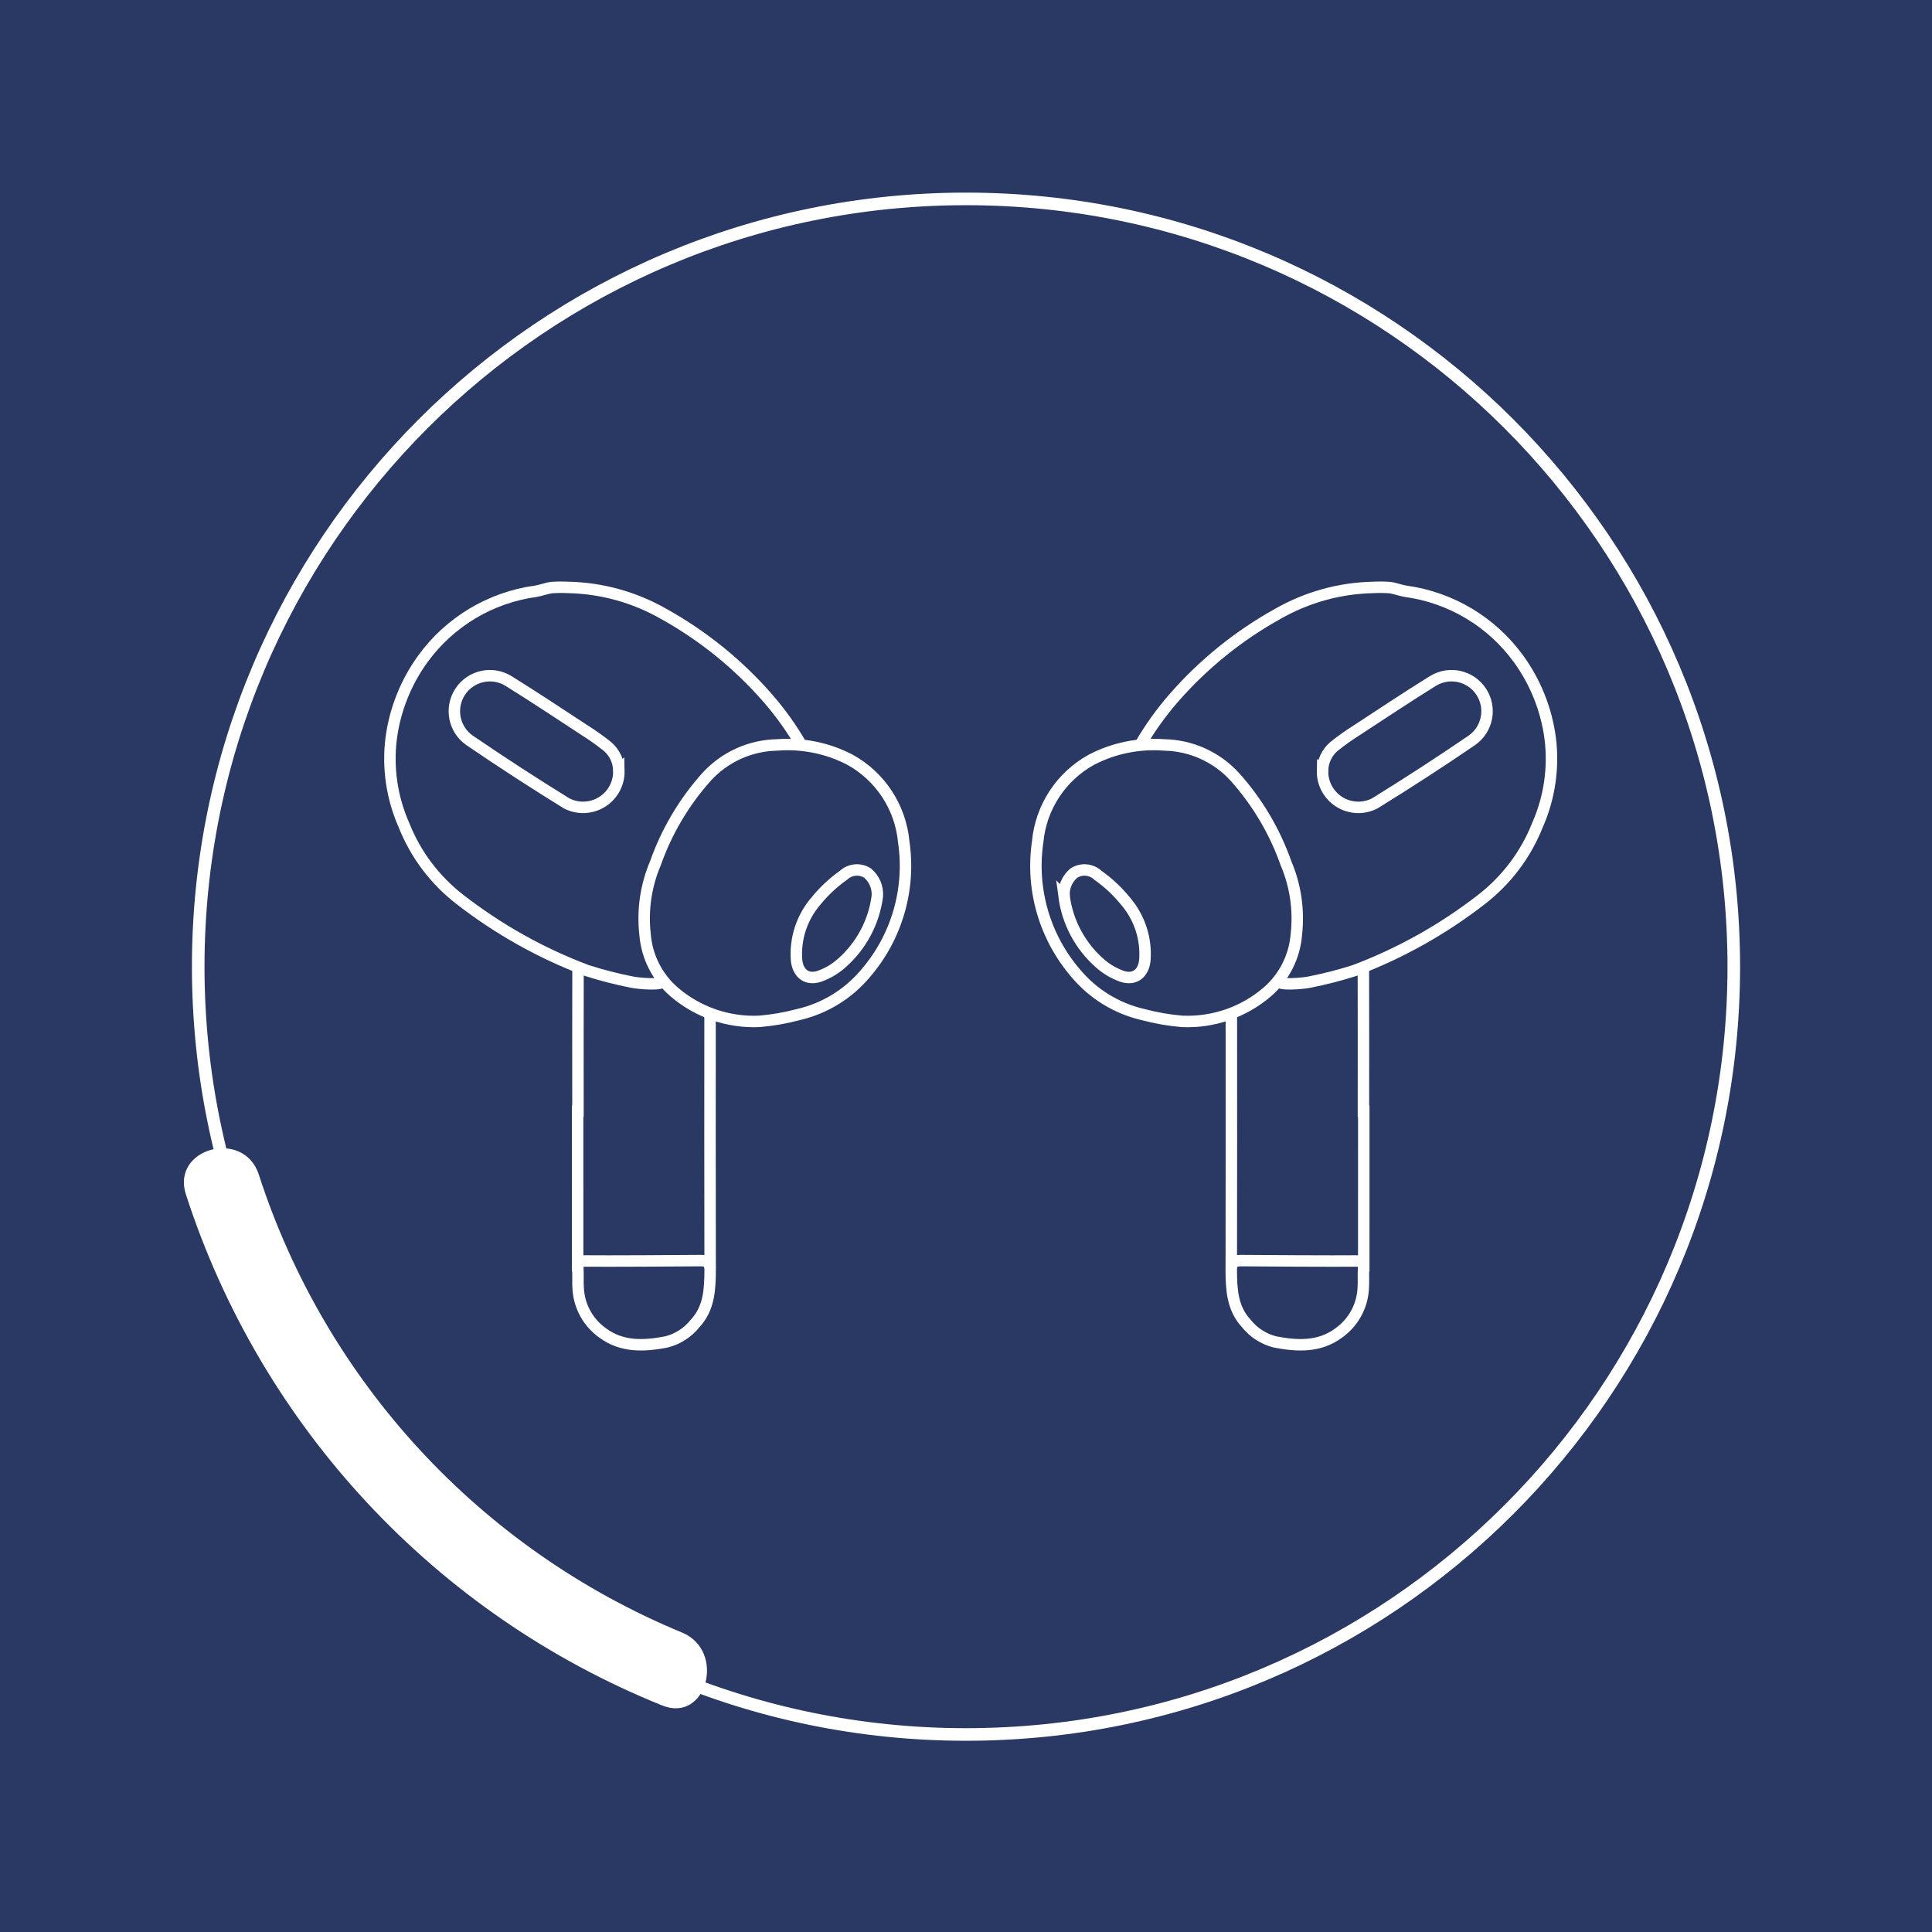
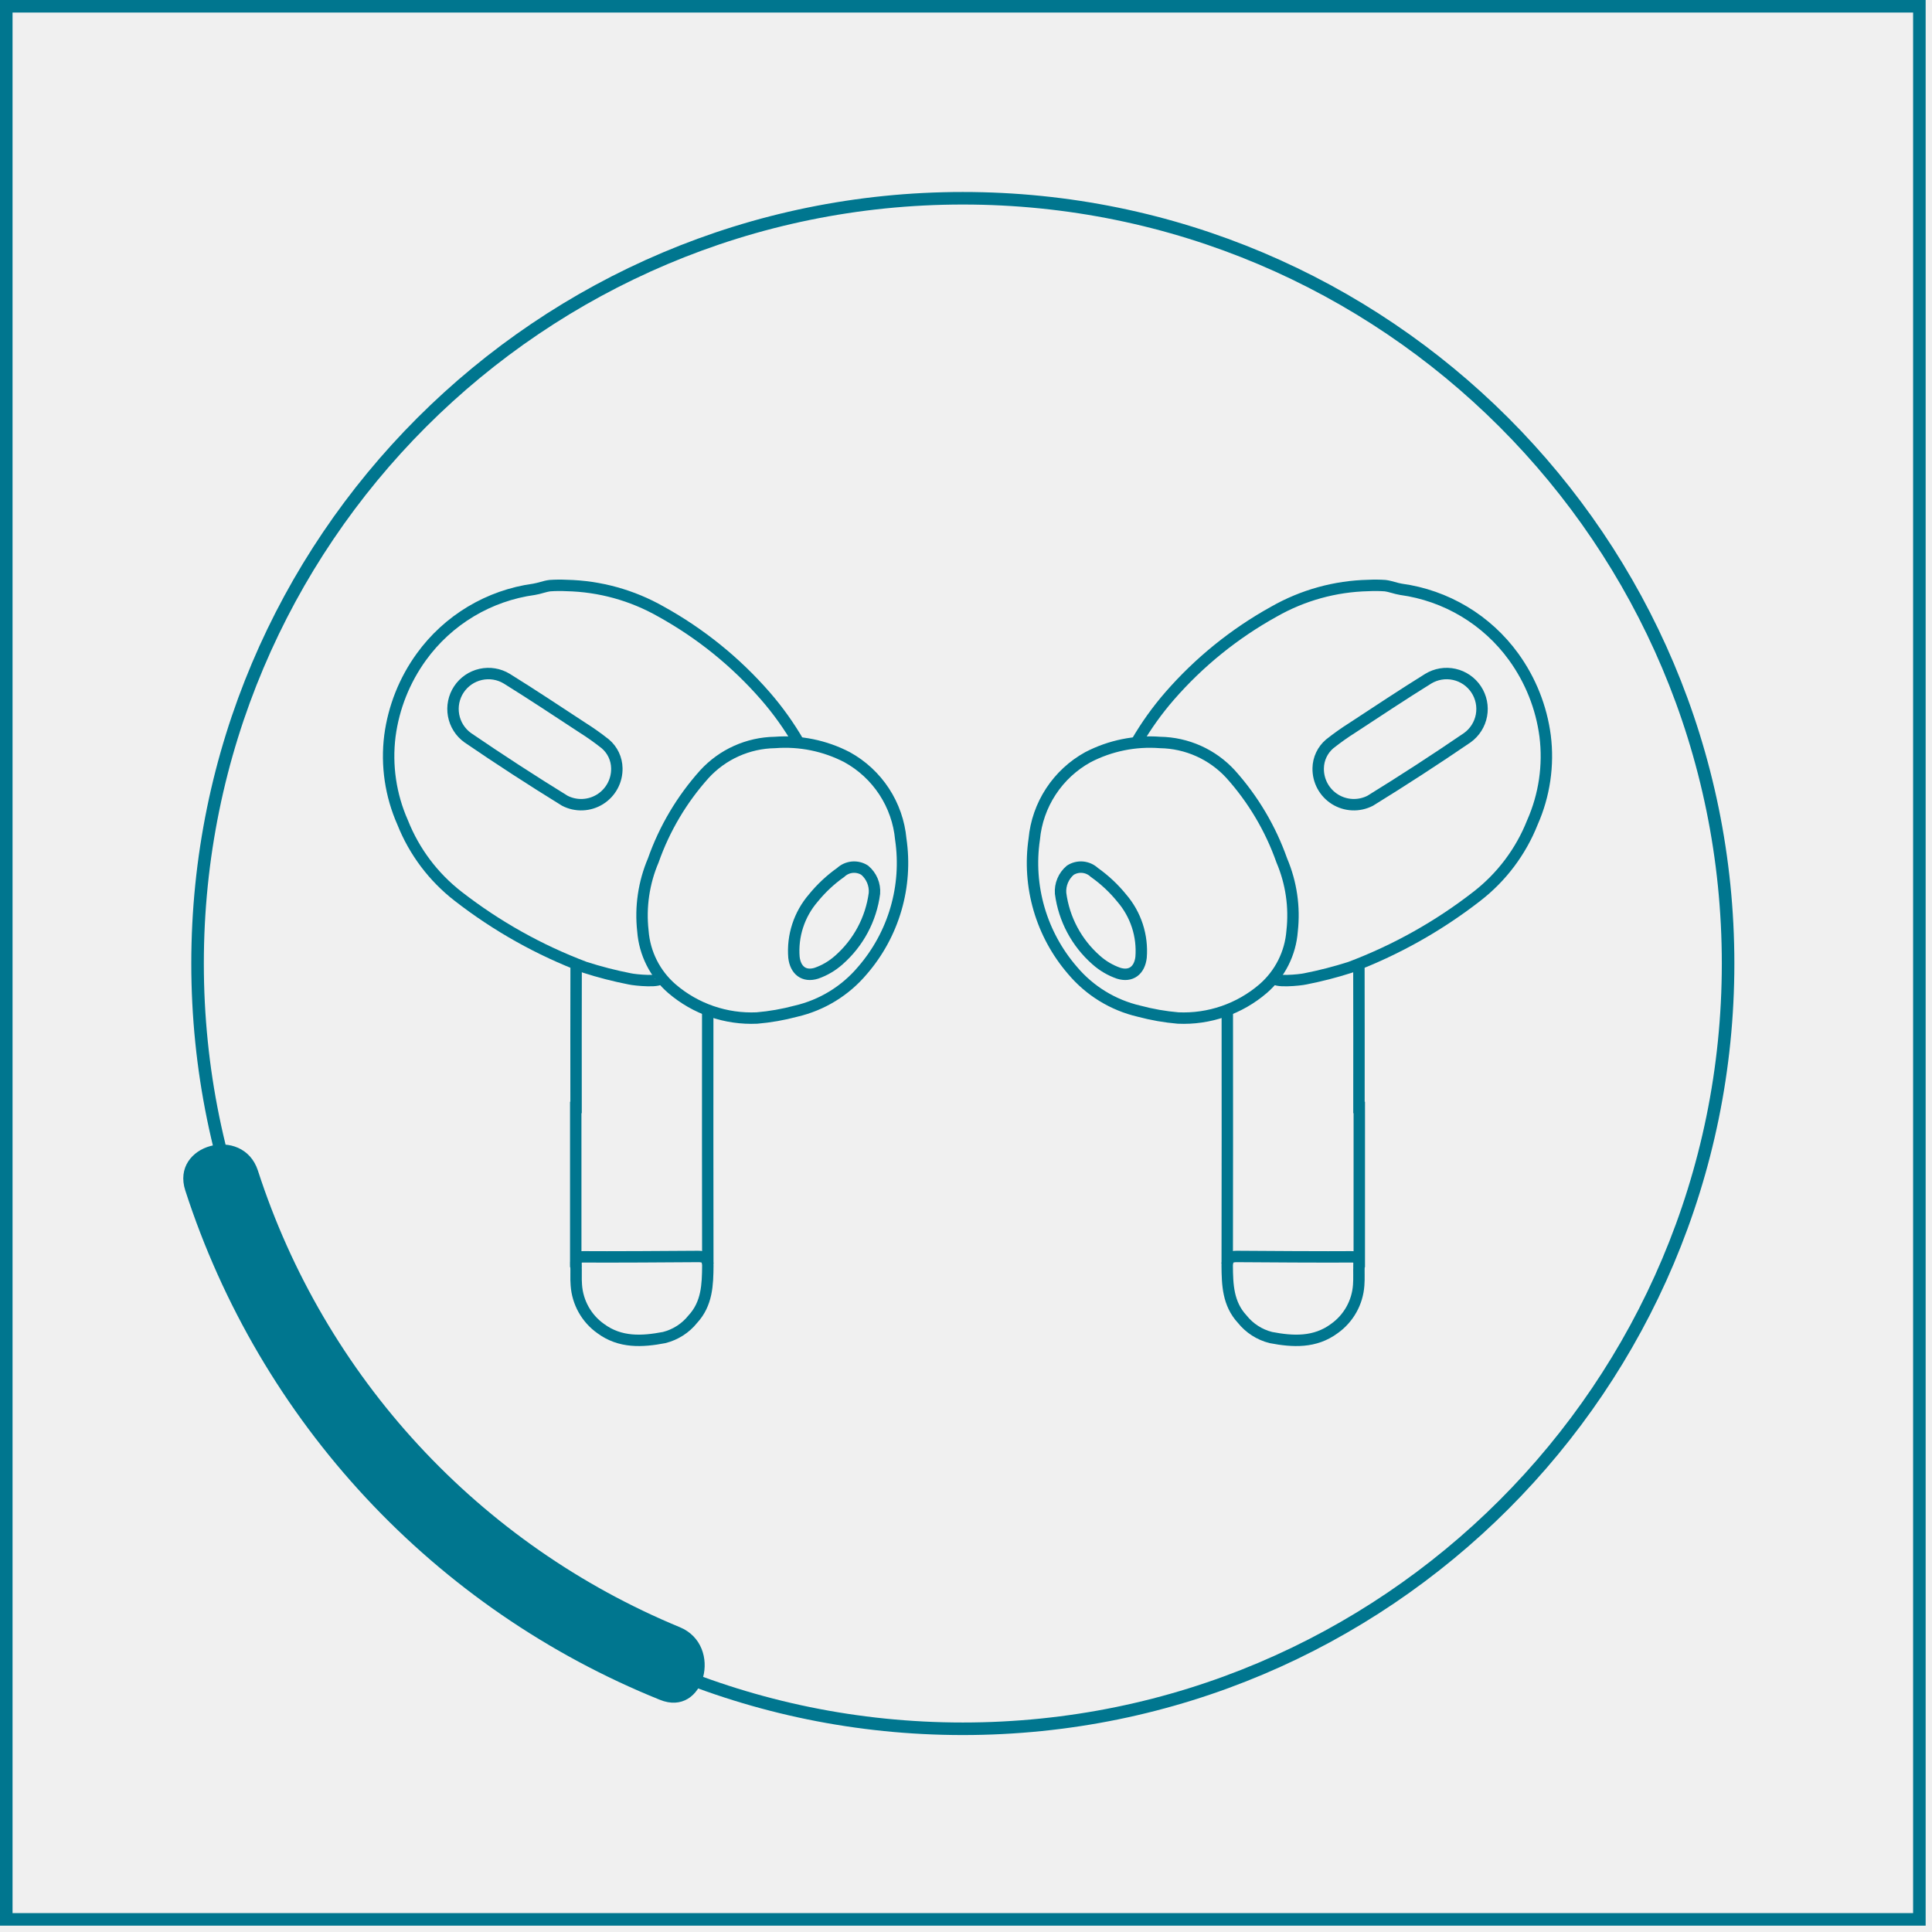
- <svg xmlns="http://www.w3.org/2000/svg" id="Layer_1" data-name="Layer 1" viewBox="0 0 153.494 153.494">
-   <defs>
-     <style>.cls-1{fill:#293963;}.cls-2,.cls-4{fill:none;stroke:#fff;stroke-miterlimit:10;}.cls-3{fill:#fff;}.cls-4{stroke-width:0.91px;}</style>
-   </defs>
-   <rect class="cls-1" y="0" width="153.494" height="153.494" />
-   <circle class="cls-2" cx="76.747" cy="76.802" r="60.999" />
-   <path class="cls-3" d="M14.772,94.902a65.502,65.502,0,0,0,37.813,40.584c3.568,1.468,5.122-4.334,1.595-5.786A59.044,59.044,0,0,1,20.558,93.307c-1.192-3.655-6.988-2.091-5.786,1.595Z" />
-   <path class="cls-4" d="M52.656,77.896c.181.448-2.064.224-2.466.128a31.428,31.428,0,0,1-3.571-.92A38.665,38.665,0,0,1,36.525,71.449a13.945,13.945,0,0,1-4.43-5.891,13.029,13.029,0,0,1-1.016-6.897,13.834,13.834,0,0,1,2.51-6.306,13.309,13.309,0,0,1,8.98-5.38c.429-.068.842-.243,1.271-.294a11.243,11.243,0,0,1,1.321-.011,15.915,15.915,0,0,1,7.534,2.084,30.825,30.825,0,0,1,8.317,6.727,23.923,23.923,0,0,1,2.639,3.692m-14.484,2.062a2.594,2.594,0,0,0-.916-1.939,20.621,20.621,0,0,0-1.82-1.291c-2.004-1.312-3.999-2.641-6.034-3.904a2.822,2.822,0,0,0-3.113,4.704q3.808,2.6,7.735,5.023A2.846,2.846,0,0,0,49.168,61.234Z" />
-   <path class="cls-4" d="M60.339,81.146a9.731,9.731,0,0,1-6.784-2.342A6.747,6.747,0,0,1,51.246,74.211a11.197,11.197,0,0,1,.826-5.626A20.488,20.488,0,0,1,56.151,61.705,7.788,7.788,0,0,1,61.769,59.183a10.699,10.699,0,0,1,5.753,1.172,8.335,8.335,0,0,1,4.279,6.534A13.083,13.083,0,0,1,68.757,77.344a9.833,9.833,0,0,1-5.314,3.258A17.926,17.926,0,0,1,60.339,81.146ZM69.702,71.208a2.196,2.196,0,0,0-.774-1.843,1.563,1.563,0,0,0-1.914.174,11.012,11.012,0,0,0-2.192,2.051,6.45,6.45,0,0,0-1.536,4.714c.119,1.035.798,1.581,1.791,1.27a5.312,5.312,0,0,0,1.783-1.047A8.553,8.553,0,0,0,69.702,71.208Z" />
-   <path class="cls-4" d="M45.893,101.015c-.002-3.063-.001-9.674-.001-12.737h.026c0-3.107-.007-8.312.005-11.418" />
-   <path class="cls-4" d="M56.413,80.504c-.007,5.222-.005,15.033.006,20.255" />
-   <path class="cls-4" d="M55.649,100.153c.514-.005.777.165.772.723-.013,1.535-.059,3.038-1.197,4.272a4.244,4.244,0,0,1-2.284,1.468c-1.759.337-3.512.431-5.062-.717a4.63,4.63,0,0,1-1.939-3.455c-.046-.547.002-1.102-.031-1.651-.028-.468.161-.617.618-.611C48.047,100.202,54.129,100.167,55.649,100.153Z" />
-   <path class="cls-4" d="M101.585,77.896c-.181.448,2.064.224,2.466.128a31.428,31.428,0,0,0,3.571-.92,38.665,38.665,0,0,0,10.094-5.655,13.945,13.945,0,0,0,4.43-5.891,13.029,13.029,0,0,0,1.016-6.897,13.834,13.834,0,0,0-2.51-6.306,13.309,13.309,0,0,0-8.98-5.38c-.429-.068-.842-.243-1.271-.294a11.243,11.243,0,0,0-1.321-.011,15.915,15.915,0,0,0-7.534,2.084,30.825,30.825,0,0,0-8.317,6.727,23.924,23.924,0,0,0-2.639,3.692m14.484,2.062a2.594,2.594,0,0,1,.916-1.939,20.62,20.62,0,0,1,1.82-1.291c2.004-1.312,3.999-2.641,6.034-3.904a2.822,2.822,0,0,1,3.113,4.704q-3.808,2.6-7.735,5.023A2.846,2.846,0,0,1,105.073,61.234Z" />
-   <path class="cls-4" d="M93.903,81.146a9.731,9.731,0,0,0,6.784-2.342,6.747,6.747,0,0,0,2.309-4.593,11.197,11.197,0,0,0-.826-5.626,20.488,20.488,0,0,0-4.079-6.88A7.788,7.788,0,0,0,92.472,59.183a10.699,10.699,0,0,0-5.753,1.172,8.335,8.335,0,0,0-4.279,6.534,13.083,13.083,0,0,0,3.044,10.455,9.833,9.833,0,0,0,5.314,3.258A17.926,17.926,0,0,0,93.903,81.146Zm-9.363-9.937a2.196,2.196,0,0,1,.774-1.843,1.563,1.563,0,0,1,1.914.174,11.012,11.012,0,0,1,2.192,2.051,6.45,6.45,0,0,1,1.536,4.714c-.119,1.035-.798,1.581-1.791,1.27a5.312,5.312,0,0,1-1.783-1.047A8.553,8.553,0,0,1,84.539,71.208Z" />
-   <path class="cls-4" d="M108.348,101.015c.002-3.063.001-9.674.001-12.737h-.026c0-3.107.007-8.312-.005-11.418" />
-   <path class="cls-4" d="M97.829,80.504c.007,5.222.005,15.033-.006,20.255" />
-   <path class="cls-4" d="M98.592,100.153c-.514-.005-.777.165-.772.723.013,1.535.059,3.038,1.197,4.272a4.244,4.244,0,0,0,2.284,1.468c1.759.337,3.512.431,5.062-.717a4.63,4.63,0,0,0,1.939-3.455c.046-.547-.002-1.102.031-1.651.028-.468-.161-.617-.618-.611C106.194,100.202,100.113,100.167,98.592,100.153Z" />
+ <svg xmlns="http://www.w3.org/2000/svg" width="154" height="154" viewBox="0 0 154 154" fill="none">
+   <rect x="0.5" y="0.5" width="152.494" height="152.494" stroke="#00768F" />
+   <path d="M76.747 137.801C110.436 137.801 137.746 110.491 137.746 76.802C137.746 43.113 110.436 15.803 76.747 15.803C43.058 15.803 15.748 43.113 15.748 76.802C15.748 110.491 43.058 137.801 76.747 137.801Z" stroke="#00768F" stroke-miterlimit="10" />
+   <path d="M14.772 94.902C17.722 104.021 22.637 112.382 29.171 119.394C35.704 126.407 43.697 131.9 52.585 135.486C56.153 136.954 57.707 131.152 54.18 129.7C46.274 126.432 39.172 121.485 33.367 115.201C27.561 108.917 23.191 101.447 20.558 93.307C19.366 89.652 13.57 91.216 14.772 94.902Z" fill="#00768F" />
+   <path d="M52.656 77.895C52.837 78.344 50.592 78.12 50.19 78.024C48.983 77.787 47.79 77.48 46.619 77.104C42.989 75.736 39.587 73.829 36.525 71.449C34.547 69.918 33.017 67.883 32.095 65.558C31.136 63.394 30.785 61.01 31.079 58.661C31.379 56.383 32.242 54.216 33.59 52.355C34.645 50.897 35.985 49.669 37.528 48.744C39.072 47.82 40.787 47.218 42.57 46.974C42.998 46.907 43.412 46.732 43.841 46.681C44.281 46.651 44.722 46.647 45.162 46.669C47.808 46.727 50.397 47.443 52.696 48.754C55.839 50.494 58.654 52.77 61.013 55.48C62.008 56.624 62.891 57.861 63.652 59.172M49.168 61.234C49.162 60.864 49.078 60.5 48.92 60.166C48.762 59.831 48.534 59.535 48.252 59.295C47.669 58.833 47.062 58.401 46.432 58.004C44.428 56.692 42.434 55.363 40.398 54.1C39.775 53.721 39.028 53.597 38.316 53.757C37.603 53.916 36.98 54.345 36.577 54.953C36.174 55.562 36.023 56.303 36.155 57.022C36.287 57.74 36.692 58.379 37.285 58.804C39.824 60.538 42.402 62.212 45.021 63.827C45.459 64.053 45.949 64.161 46.442 64.14C46.935 64.12 47.413 63.971 47.832 63.71C48.25 63.448 48.593 63.083 48.827 62.649C49.062 62.215 49.179 61.727 49.168 61.234Z" stroke="#00768F" stroke-width="0.91" stroke-miterlimit="10" />
+   <path d="M60.339 81.146C57.862 81.258 55.435 80.42 53.555 78.804C52.209 77.638 51.379 75.986 51.246 74.211C51.032 72.295 51.317 70.357 52.072 68.584C52.966 66.045 54.352 63.708 56.151 61.705C56.867 60.925 57.734 60.298 58.7 59.865C59.666 59.431 60.71 59.199 61.769 59.183C63.758 59.03 65.751 59.436 67.522 60.355C68.715 61.012 69.728 61.951 70.475 63.09C71.221 64.229 71.676 65.534 71.801 66.89C72.074 68.749 71.944 70.645 71.418 72.449C70.893 74.253 69.985 75.923 68.757 77.344C67.386 78.978 65.521 80.121 63.443 80.602C62.426 80.874 61.388 81.056 60.339 81.146ZM69.702 71.208C69.728 70.862 69.671 70.514 69.537 70.194C69.402 69.874 69.193 69.59 68.928 69.366C68.635 69.178 68.287 69.093 67.941 69.124C67.594 69.156 67.268 69.302 67.014 69.54C66.193 70.12 65.456 70.81 64.822 71.591C64.267 72.237 63.846 72.986 63.583 73.795C63.319 74.604 63.218 75.457 63.286 76.305C63.404 77.341 64.083 77.886 65.077 77.576C65.734 77.347 66.34 76.991 66.86 76.528C68.422 75.159 69.432 73.268 69.702 71.208Z" stroke="#00768F" stroke-width="0.91" stroke-miterlimit="10" />
+   <path d="M45.893 101.015C45.891 97.953 45.892 91.341 45.892 88.278H45.918C45.918 85.172 45.911 79.967 45.923 76.86" stroke="#00768F" stroke-width="0.91" stroke-miterlimit="10" />
+   <path d="M56.413 80.504C56.406 85.726 56.408 95.537 56.419 100.759" stroke="#00768F" stroke-width="0.91" stroke-miterlimit="10" />
+   <path d="M55.649 100.153C56.163 100.148 56.426 100.318 56.421 100.876C56.408 102.411 56.362 103.915 55.225 105.148C54.645 105.874 53.842 106.39 52.941 106.616C51.182 106.952 49.429 107.047 47.879 105.898C47.32 105.502 46.856 104.986 46.521 104.388C46.186 103.791 45.988 103.126 45.94 102.443C45.894 101.896 45.942 101.341 45.909 100.792C45.881 100.324 46.071 100.176 46.527 100.182C48.047 100.202 54.129 100.167 55.649 100.153Z" stroke="#00768F" stroke-width="0.91" stroke-miterlimit="10" />
+   <path d="M101.585 77.896C101.405 78.344 103.649 78.12 104.052 78.024C105.259 77.787 106.451 77.48 107.623 77.104C111.252 75.736 114.655 73.829 117.717 71.449C119.695 69.918 121.225 67.883 122.147 65.558C123.105 63.394 123.456 61.01 123.162 58.661C122.862 56.383 121.999 54.216 120.652 52.355C119.597 50.897 118.257 49.669 116.713 48.744C115.169 47.82 113.454 47.218 111.672 46.974C111.243 46.907 110.83 46.732 110.4 46.681C109.961 46.651 109.519 46.647 109.079 46.669C106.434 46.727 103.844 47.443 101.546 48.754C98.402 50.494 95.587 52.77 93.228 55.48C92.234 56.624 91.35 57.861 90.59 59.172M105.073 61.234C105.079 60.864 105.164 60.5 105.322 60.166C105.48 59.831 105.707 59.535 105.989 59.295C106.572 58.833 107.18 58.401 107.809 58.004C109.813 56.692 111.808 55.363 113.843 54.1C114.467 53.721 115.213 53.597 115.926 53.756C116.638 53.915 117.261 54.344 117.664 54.953C118.067 55.562 118.219 56.303 118.087 57.022C117.955 57.74 117.549 58.379 116.956 58.804C114.418 60.538 111.839 62.212 109.221 63.827C108.782 64.053 108.292 64.161 107.8 64.14C107.307 64.12 106.828 63.971 106.41 63.71C105.992 63.448 105.649 63.083 105.414 62.649C105.18 62.215 105.063 61.727 105.073 61.234Z" stroke="#00768F" stroke-width="0.91" stroke-miterlimit="10" />
+   <path d="M93.903 81.146C96.38 81.258 98.806 80.42 100.686 78.804C102.032 77.638 102.862 75.986 102.995 74.211C103.209 72.295 102.925 70.357 102.17 68.584C101.275 66.045 99.889 63.708 98.091 61.705C97.375 60.925 96.507 60.298 95.541 59.865C94.575 59.431 93.531 59.199 92.472 59.183C90.483 59.03 88.49 59.436 86.719 60.355C85.527 61.012 84.513 61.951 83.767 63.09C83.021 64.229 82.565 65.534 82.44 66.89C82.167 68.749 82.298 70.645 82.823 72.449C83.348 74.253 84.256 75.923 85.484 77.344C86.856 78.978 88.721 80.121 90.798 80.602C91.815 80.874 92.854 81.056 93.903 81.146ZM84.54 71.208C84.514 70.862 84.57 70.514 84.705 70.194C84.84 69.874 85.048 69.59 85.314 69.366C85.607 69.178 85.954 69.093 86.3 69.124C86.647 69.156 86.973 69.302 87.228 69.54C88.048 70.12 88.786 70.81 89.419 71.591C89.974 72.237 90.395 72.986 90.659 73.795C90.922 74.604 91.023 75.457 90.956 76.305C90.837 77.341 90.158 77.886 89.164 77.576C88.507 77.347 87.901 76.991 87.381 76.528C85.82 75.159 84.809 73.268 84.54 71.208Z" stroke="#00768F" stroke-width="0.91" stroke-miterlimit="10" />
+   <path d="M108.348 101.015C108.35 97.953 108.349 91.341 108.349 88.278H108.323C108.323 85.172 108.33 79.967 108.318 76.86" stroke="#00768F" stroke-width="0.91" stroke-miterlimit="10" />
+   <path d="M97.829 80.504C97.836 85.726 97.834 95.537 97.823 100.759" stroke="#00768F" stroke-width="0.91" stroke-miterlimit="10" />
+   <path d="M98.592 100.153C98.078 100.148 97.815 100.318 97.82 100.876C97.833 102.411 97.879 103.915 99.017 105.148C99.597 105.874 100.399 106.39 101.301 106.616C103.06 106.952 104.813 107.047 106.363 105.898C106.921 105.502 107.385 104.986 107.72 104.388C108.055 103.791 108.254 103.126 108.301 102.443C108.347 101.896 108.299 101.341 108.332 100.792C108.36 100.324 108.171 100.176 107.715 100.182C106.195 100.202 100.113 100.167 98.592 100.153Z" stroke="#00768F" stroke-width="0.91" stroke-miterlimit="10" />
</svg>
